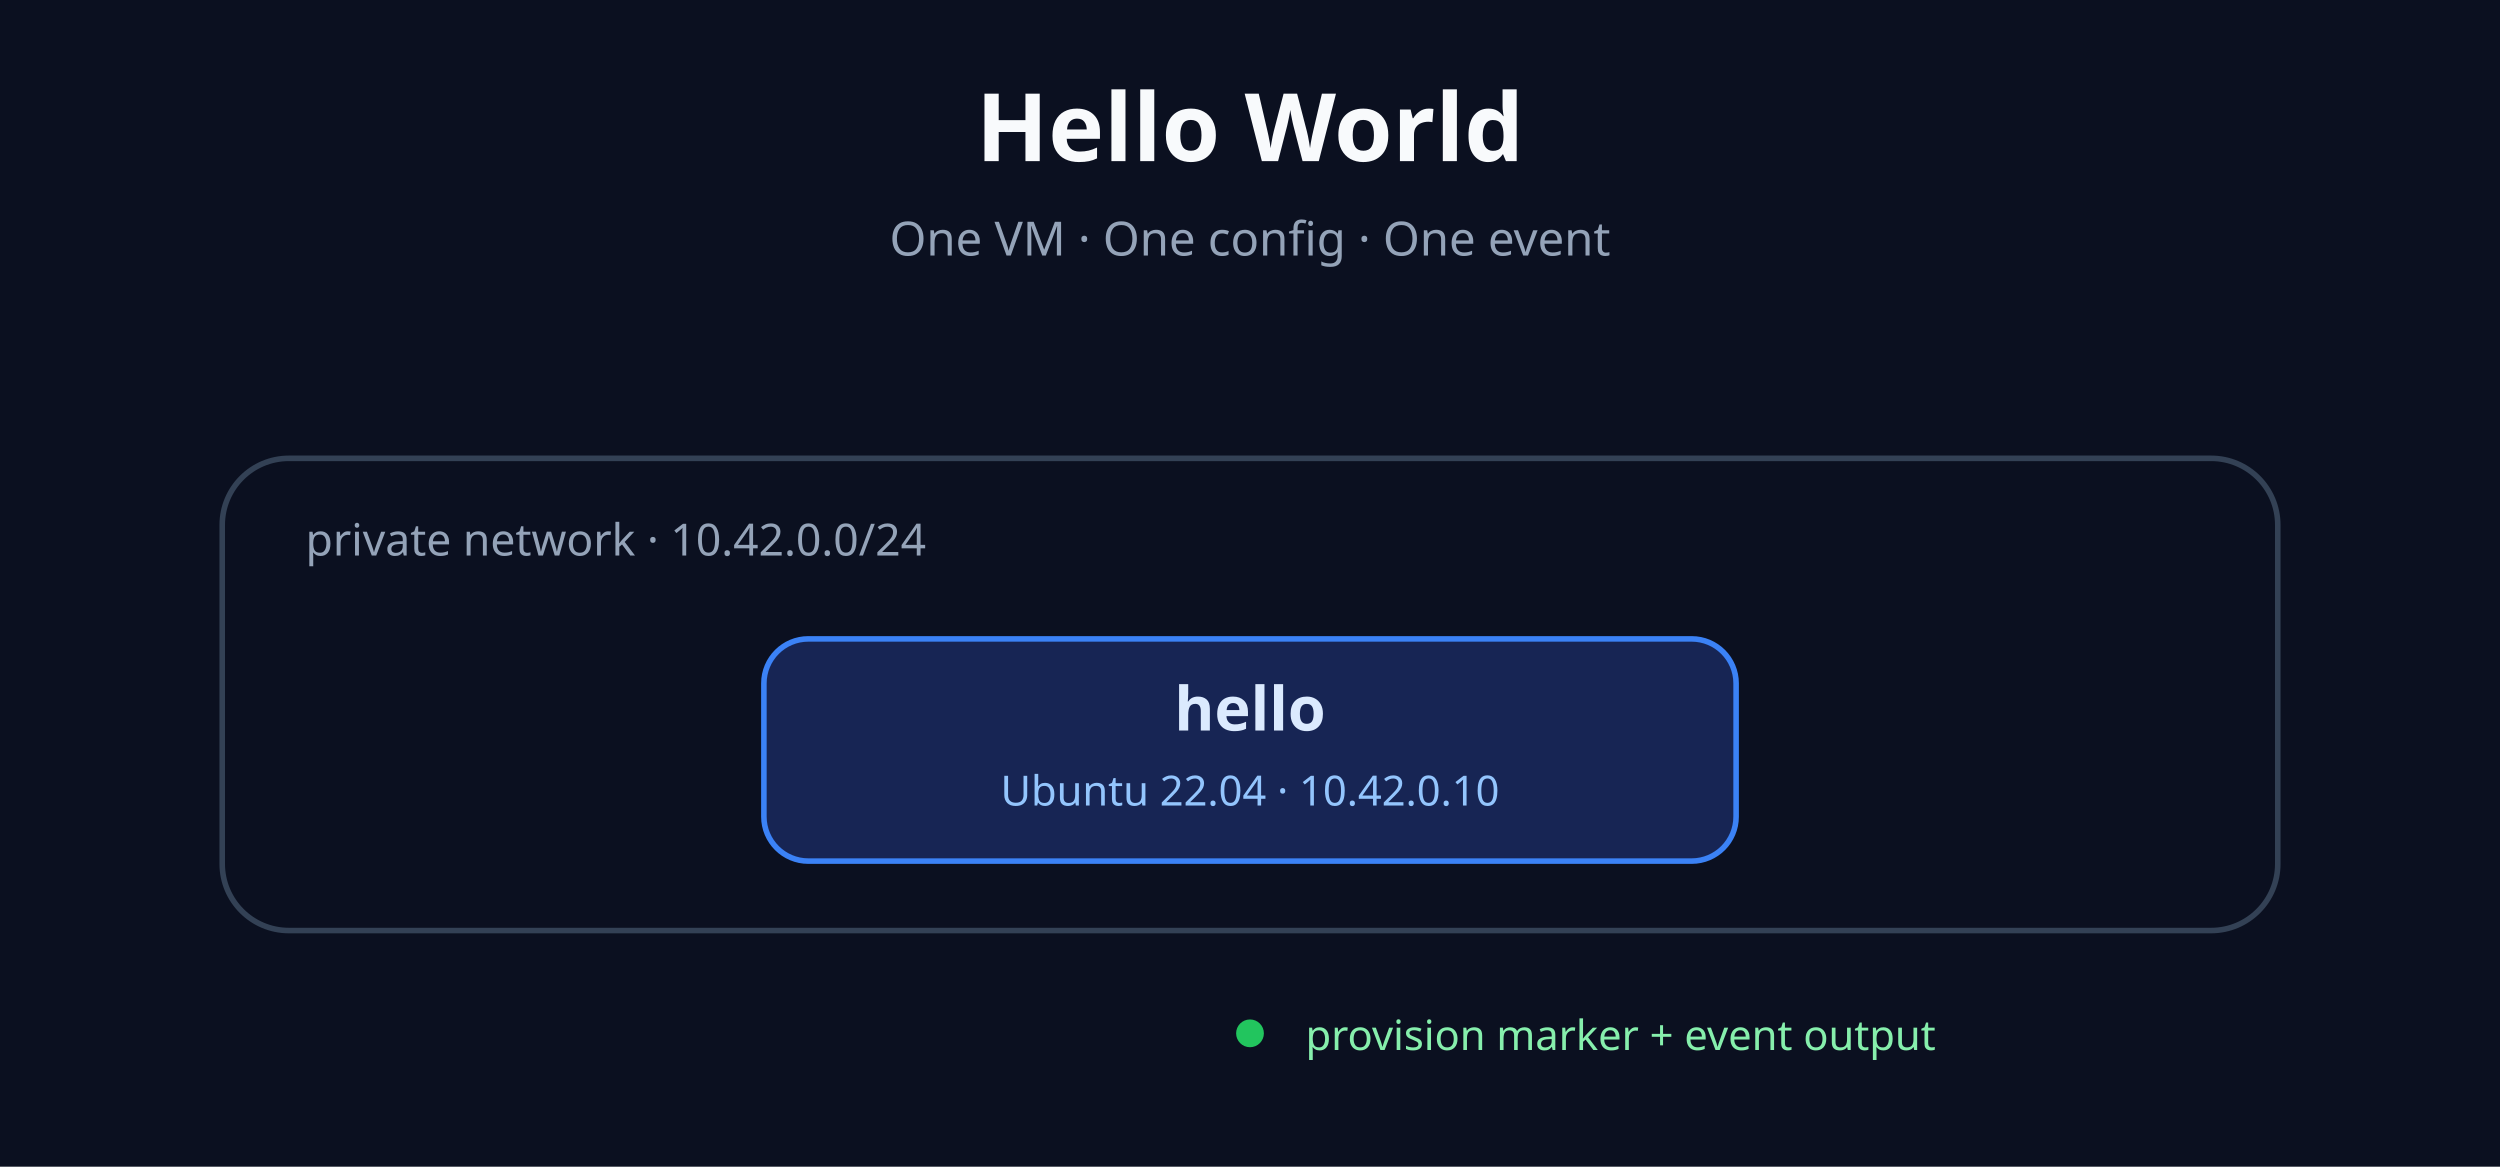
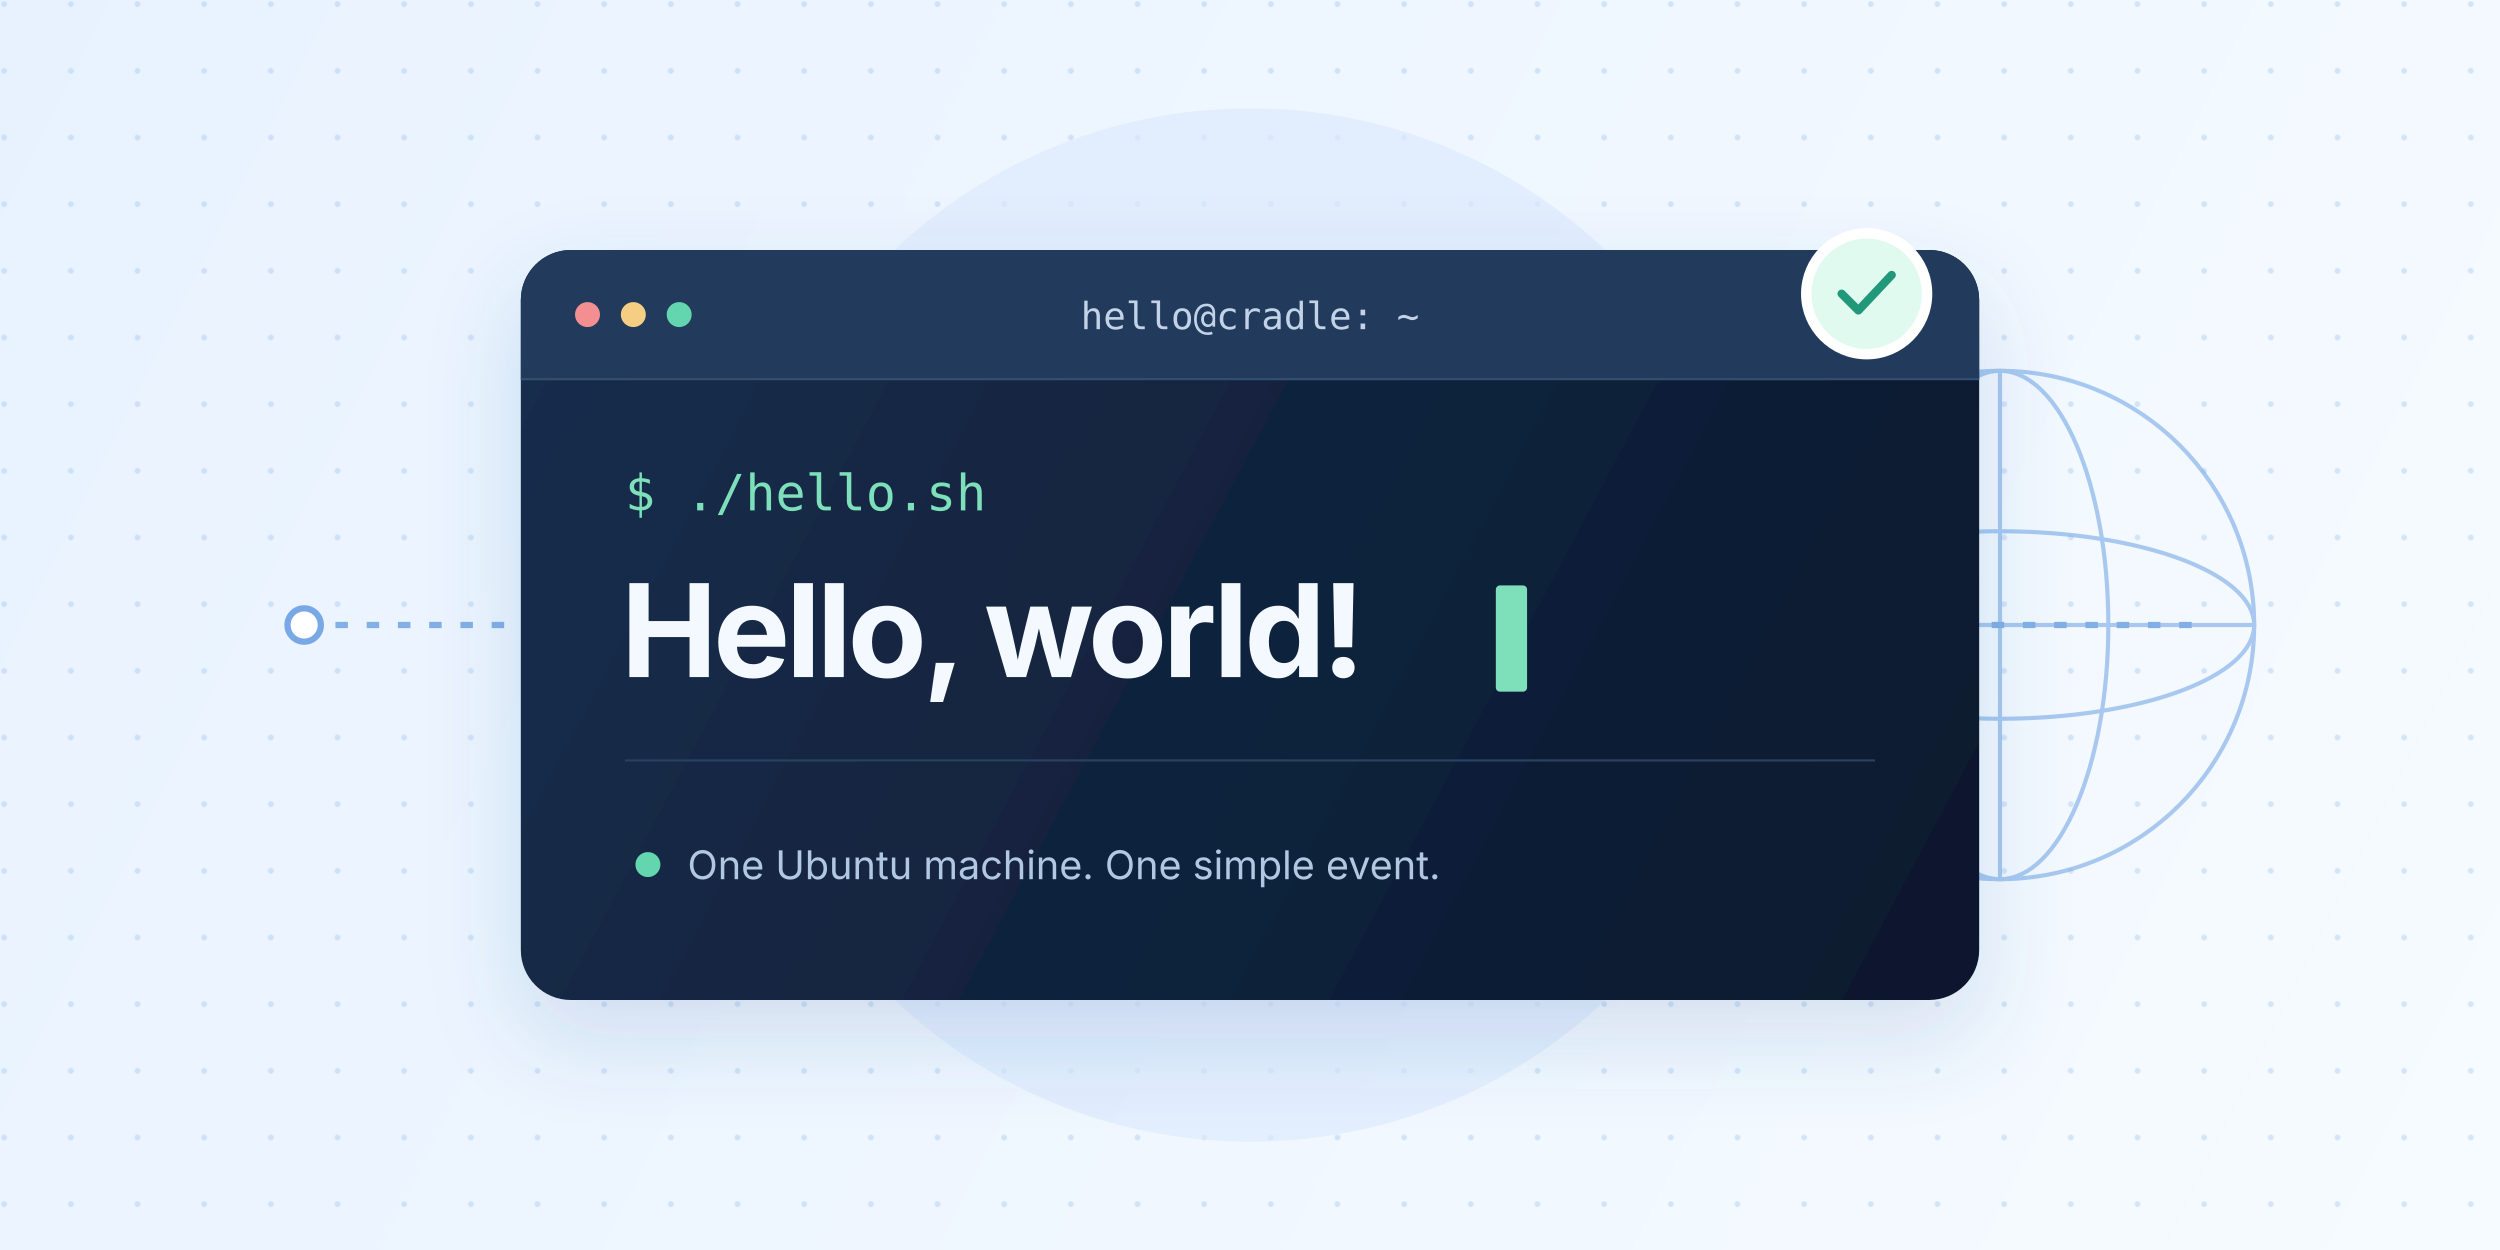
- <svg xmlns="http://www.w3.org/2000/svg" width="900" height="420" viewBox="0 0 900 420">
-   <rect width="900" height="420" fill="#0b1020" />
-   <text x="450" y="58" fill="#f8fafc" font-family="system-ui, sans-serif" font-size="34" font-weight="700" text-anchor="middle">Hello World</text>
-   <text x="450" y="92" fill="#94a3b8" font-family="system-ui, sans-serif" font-size="17" text-anchor="middle">One VM · One config · One event</text>
-   <rect x="80" y="165" width="740" height="170" rx="24" fill="none" stroke="#334155" stroke-width="2" />
-   <text x="110" y="200" fill="#94a3b8" font-family="system-ui, sans-serif" font-size="16">private network · 10.42.0.0/24</text>
-   <rect x="275" y="230" width="350" height="80" rx="16" fill="#172554" stroke="#3b82f6" stroke-width="2" />
-   <text x="450" y="263" fill="#dbeafe" font-family="system-ui, sans-serif" font-size="22" font-weight="650" text-anchor="middle">hello</text>
-   <text x="450" y="290" fill="#93c5fd" font-family="system-ui, sans-serif" font-size="15" text-anchor="middle">Ubuntu 22.04 · 10.42.0.10</text>
-   <circle cx="450" cy="372" r="5" fill="#22c55e" />
-   <text x="470" y="378" fill="#86efac" font-family="system-ui, sans-serif" font-size="15">provision marker + event output</text>
+ <svg xmlns="http://www.w3.org/2000/svg" width="1200" height="600" viewBox="0 0 1200 600" fill="none">
+   <defs>
+     <linearGradient id="background" x1="0" y1="0" x2="1200" y2="600" gradientUnits="userSpaceOnUse">
+       <stop stop-color="#e8f2ff" />
+       <stop offset="1" stop-color="#f6fbff" />
+     </linearGradient>
+     <linearGradient id="terminal" x1="270" y1="130" x2="910" y2="470" gradientUnits="userSpaceOnUse">
+       <stop stop-color="#172d4c" />
+       <stop offset="1" stop-color="#0b192e" />
+     </linearGradient>
+     <pattern id="dots" width="32" height="32" patternUnits="userSpaceOnUse">
+       <circle cx="2" cy="2" r="1.4" fill="#9cbde7" opacity=".35" />
+     </pattern>
+     <filter id="shadow" x="170" y="60" width="860" height="520" filterUnits="userSpaceOnUse">
+       <feDropShadow dx="0" dy="18" stdDeviation="22" flood-color="#305c98" flood-opacity=".16" />
+     </filter>
+   </defs>
+   <rect width="1200" height="600" fill="url(#background)" />
+   <rect width="1200" height="600" fill="url(#dots)" />
+   <circle cx="600" cy="300" r="248" fill="#dbeafe" opacity=".65" />
+   <g stroke="#80aee8" stroke-width="2" opacity=".65">
+     <circle cx="960" cy="300" r="122" />
+     <ellipse cx="960" cy="300" rx="52" ry="122" />
+     <ellipse cx="960" cy="300" rx="122" ry="45" />
+     <path d="M838 300h244M960 178v244" />
+   </g>
+   <path d="M146 300h98M956 300h98" stroke="#83afe7" stroke-width="3" stroke-dasharray="6 9" />
+   <circle cx="146" cy="300" r="8" fill="#fff" stroke="#79a8e6" stroke-width="3" />
+   <g filter="url(#shadow)">
+     <rect x="250" y="120" width="700" height="360" rx="24" fill="url(#terminal)" />
+     <path d="M274 120h652a24 24 0 0 1 24 24v38H250v-38a24 24 0 0 1 24-24Z" fill="#223a5b" />
+     <path d="M250 182h700" stroke="#345071" />
+     <circle cx="282" cy="151" r="6" fill="#f48f91" />
+     <circle cx="304" cy="151" r="6" fill="#f5ce83" />
+     <circle cx="326" cy="151" r="6" fill="#63d6af" />
+     <text x="600" y="158" text-anchor="middle" fill="#c2d2e8" font-family="ui-monospace, SFMono-Regular, Menlo, monospace" font-size="18">hello@cradle: ~</text>
+     <text x="300" y="245" fill="#7ee0bb" font-family="ui-monospace, SFMono-Regular, Menlo, monospace" font-size="24">$ ./hello.sh</text>
+     <text x="298" y="325" fill="#f4f8ff" font-family="system-ui, -apple-system, sans-serif" font-size="62" font-weight="650" letter-spacing="-2">Hello, world!</text>
+     <rect x="718" y="281" width="15" height="51" rx="2" fill="#7ee0bb" />
+     <path d="M300 365h600" stroke="#2c4362" />
+     <circle cx="311" cy="415" r="6" fill="#63d6af" />
+     <text x="330" y="422" fill="#b2c7e1" font-family="system-ui, -apple-system, sans-serif" font-size="19">One Ubuntu machine. One simple event.</text>
+   </g>
+   <g transform="translate(896 141)">
+     <circle r="29" fill="#e0faf0" stroke="#fff" stroke-width="5" />
+     <path d="m-12 0 8 8 16-17" stroke="#209879" stroke-width="4" stroke-linecap="round" stroke-linejoin="round" />
+   </g>
</svg>
